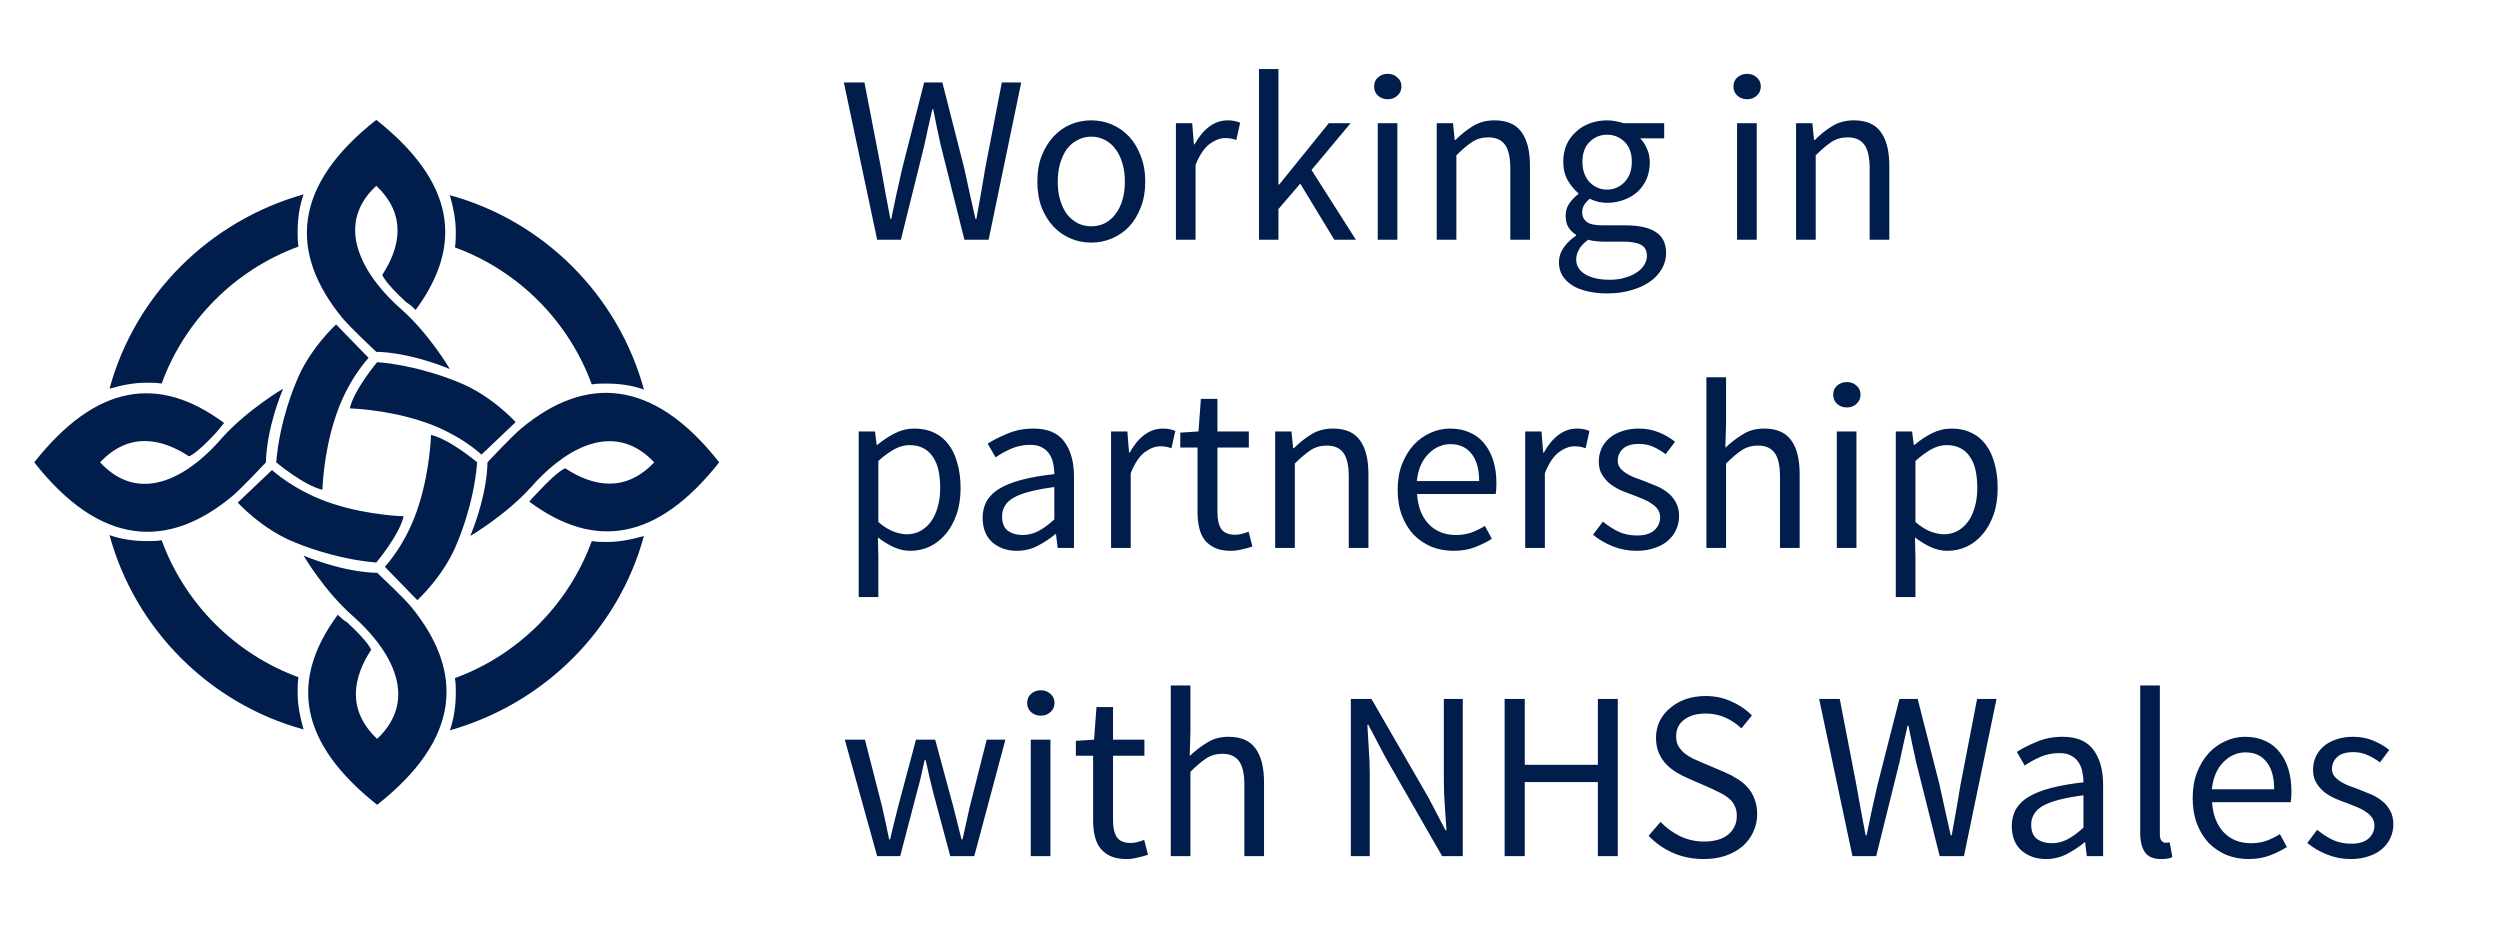
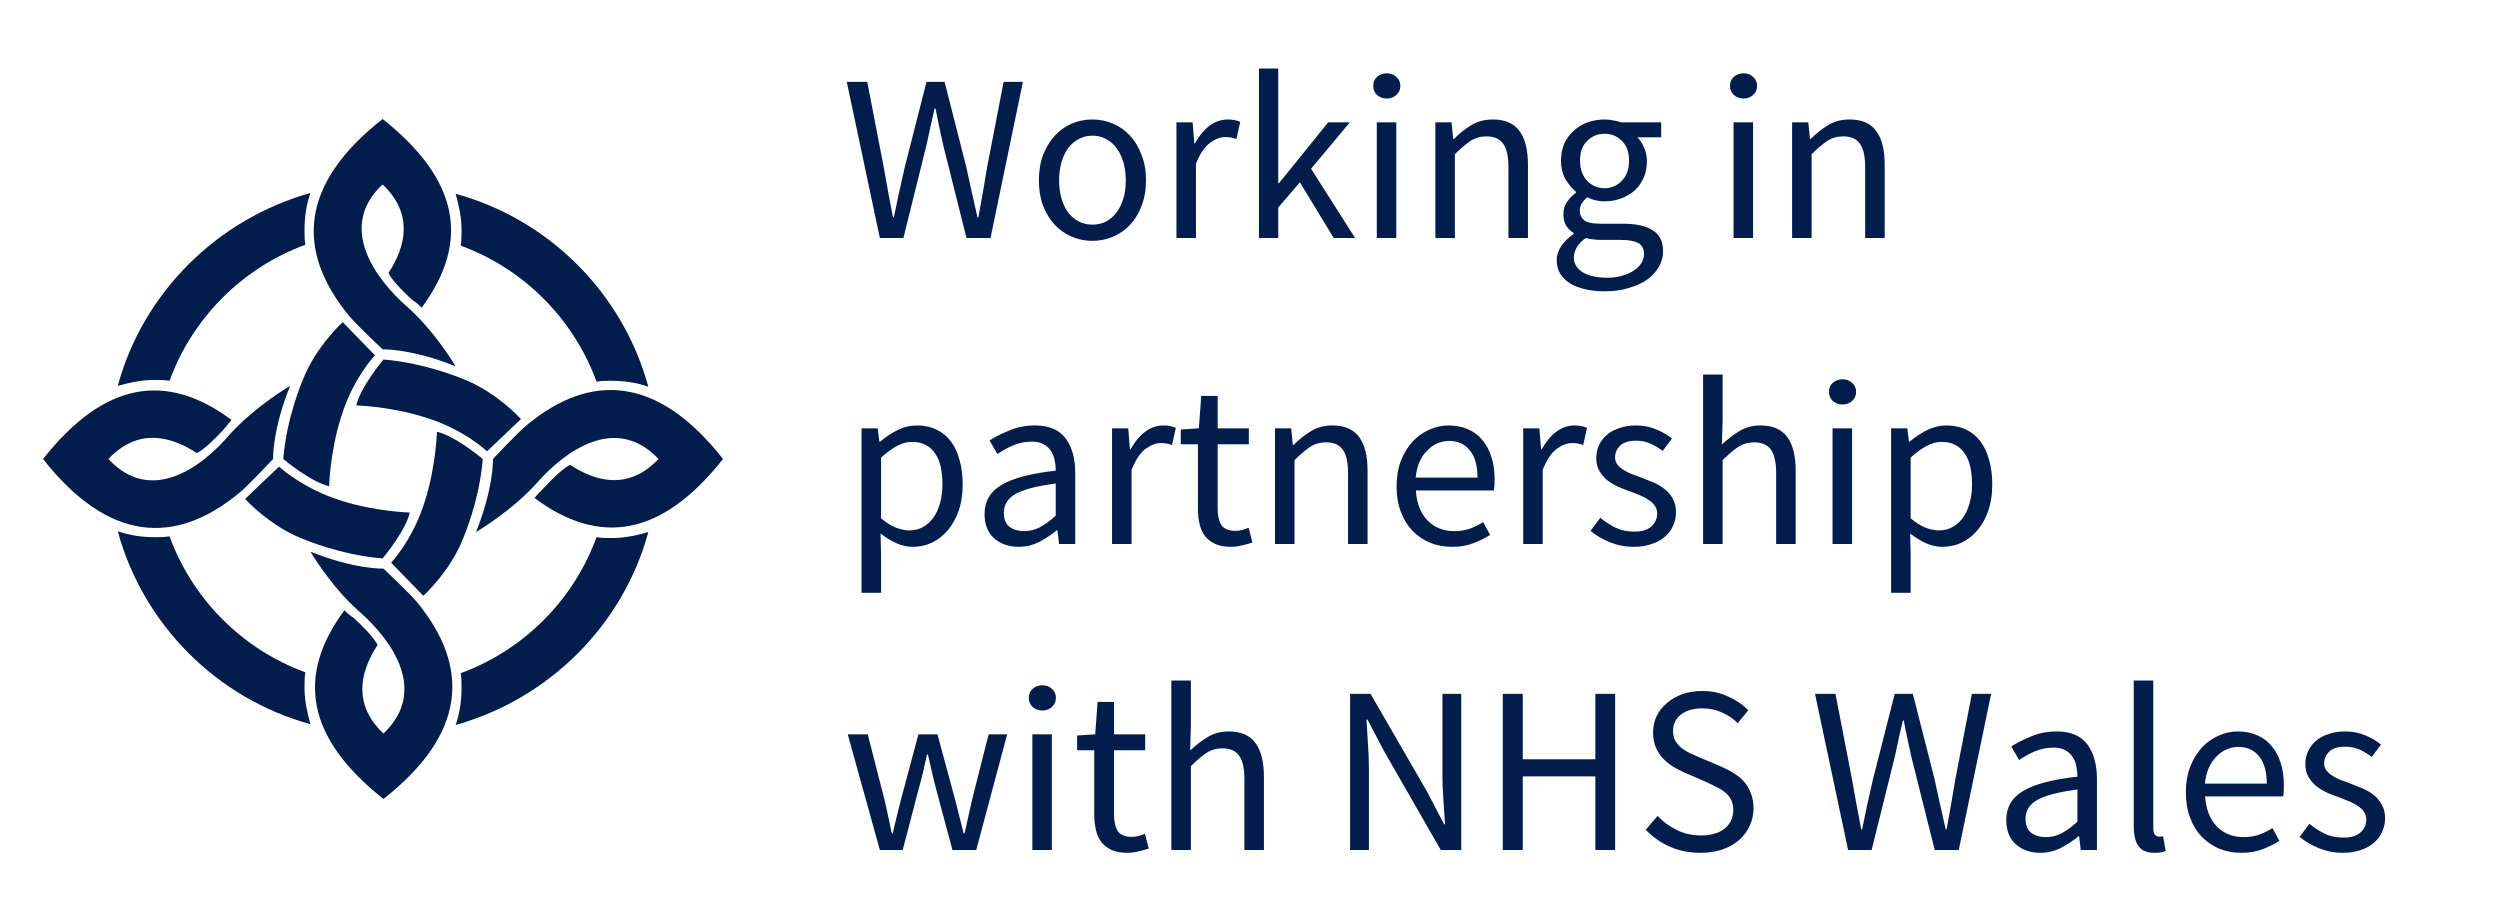
- <svg xmlns="http://www.w3.org/2000/svg" width="146" height="54" viewBox="0 0 146 54" fill="none">
+ <svg xmlns="http://www.w3.org/2000/svg" width="128" height="47" viewBox="0 0 146 54" preserveAspectRatio="xMidYMid meet" fill="none">
  <path d="M49.28 4.816H50.484L51.45 9.814C51.543 10.318 51.632 10.813 51.716 11.298C51.809 11.783 51.903 12.278 51.996 12.782H52.052C52.155 12.278 52.257 11.783 52.36 11.298C52.472 10.803 52.584 10.309 52.696 9.814L53.97 4.816H55.034L56.308 9.814C56.411 10.299 56.518 10.789 56.63 11.284C56.742 11.779 56.854 12.278 56.966 12.782H57.022C57.115 12.278 57.204 11.783 57.288 11.298C57.372 10.803 57.456 10.309 57.54 9.814L58.506 4.816H59.64L57.736 14H56.322L54.936 8.47C54.861 8.115 54.787 7.77 54.712 7.434C54.637 7.089 54.567 6.739 54.502 6.384H54.446C54.371 6.739 54.292 7.089 54.208 7.434C54.133 7.77 54.059 8.115 53.984 8.47L52.612 14H51.226L49.28 4.816ZM60.581 10.612C60.581 10.043 60.666 9.539 60.834 9.1C61.011 8.652 61.244 8.274 61.533 7.966C61.823 7.658 62.154 7.425 62.528 7.266C62.91 7.107 63.312 7.028 63.731 7.028C64.151 7.028 64.548 7.107 64.921 7.266C65.304 7.425 65.64 7.658 65.93 7.966C66.219 8.274 66.448 8.652 66.615 9.1C66.793 9.539 66.882 10.043 66.882 10.612C66.882 11.172 66.793 11.676 66.615 12.124C66.448 12.563 66.219 12.936 65.93 13.244C65.64 13.543 65.304 13.771 64.921 13.93C64.548 14.089 64.151 14.168 63.731 14.168C63.312 14.168 62.91 14.089 62.528 13.93C62.154 13.771 61.823 13.543 61.533 13.244C61.244 12.936 61.011 12.563 60.834 12.124C60.666 11.676 60.581 11.172 60.581 10.612ZM61.772 10.612C61.772 11.004 61.818 11.359 61.911 11.676C62.005 11.993 62.136 12.269 62.303 12.502C62.481 12.726 62.691 12.903 62.934 13.034C63.176 13.155 63.442 13.216 63.731 13.216C64.021 13.216 64.287 13.155 64.529 13.034C64.772 12.903 64.978 12.726 65.145 12.502C65.323 12.269 65.458 11.993 65.552 11.676C65.645 11.359 65.692 11.004 65.692 10.612C65.692 10.22 65.645 9.865 65.552 9.548C65.458 9.221 65.323 8.941 65.145 8.708C64.978 8.475 64.772 8.297 64.529 8.176C64.287 8.045 64.021 7.98 63.731 7.98C63.442 7.98 63.176 8.045 62.934 8.176C62.691 8.297 62.481 8.475 62.303 8.708C62.136 8.941 62.005 9.221 61.911 9.548C61.818 9.865 61.772 10.22 61.772 10.612ZM68.673 7.196H69.625L69.723 8.428H69.765C69.999 7.999 70.279 7.658 70.605 7.406C70.941 7.154 71.305 7.028 71.697 7.028C71.968 7.028 72.211 7.075 72.425 7.168L72.201 8.176C72.089 8.139 71.987 8.111 71.893 8.092C71.8 8.073 71.683 8.064 71.543 8.064C71.254 8.064 70.951 8.181 70.633 8.414C70.325 8.647 70.055 9.053 69.821 9.632V14H68.673V7.196ZM73.527 4.032H74.661V10.78H74.703L77.601 7.196H78.875L76.593 9.926L79.183 14H77.923L75.935 10.724L74.661 12.208V14H73.527V4.032ZM81.046 5.796C80.823 5.796 80.631 5.726 80.472 5.586C80.323 5.446 80.249 5.269 80.249 5.054C80.249 4.83 80.323 4.653 80.472 4.522C80.631 4.382 80.823 4.312 81.046 4.312C81.27 4.312 81.457 4.382 81.606 4.522C81.765 4.653 81.844 4.83 81.844 5.054C81.844 5.269 81.765 5.446 81.606 5.586C81.457 5.726 81.27 5.796 81.046 5.796ZM80.459 7.196H81.606V14H80.459V7.196ZM83.904 7.196H84.856L84.954 8.176H84.996C85.323 7.849 85.663 7.579 86.018 7.364C86.382 7.14 86.802 7.028 87.278 7.028C87.996 7.028 88.519 7.252 88.846 7.7C89.182 8.148 89.35 8.811 89.35 9.688V14H88.202V9.842C88.202 9.198 88.099 8.736 87.894 8.456C87.689 8.167 87.362 8.022 86.914 8.022C86.559 8.022 86.246 8.111 85.976 8.288C85.705 8.465 85.397 8.727 85.052 9.072V14H83.904V7.196ZM92.05 15.148C92.05 15.512 92.223 15.801 92.568 16.016C92.923 16.231 93.408 16.338 94.024 16.338C94.351 16.338 94.645 16.296 94.906 16.212C95.177 16.137 95.405 16.035 95.592 15.904C95.779 15.783 95.923 15.638 96.026 15.47C96.129 15.302 96.18 15.129 96.18 14.952C96.18 14.635 96.063 14.415 95.83 14.294C95.597 14.173 95.256 14.112 94.808 14.112H93.632C93.501 14.112 93.357 14.103 93.198 14.084C93.049 14.075 92.899 14.047 92.75 14C92.507 14.177 92.33 14.364 92.218 14.56C92.106 14.756 92.05 14.952 92.05 15.148ZM91.042 15.302C91.042 15.013 91.131 14.737 91.308 14.476C91.485 14.215 91.728 13.977 92.036 13.762V13.706C91.868 13.603 91.723 13.463 91.602 13.286C91.49 13.099 91.434 12.871 91.434 12.6C91.434 12.311 91.513 12.059 91.672 11.844C91.831 11.629 91.999 11.461 92.176 11.34V11.284C91.952 11.097 91.747 10.85 91.56 10.542C91.383 10.225 91.294 9.861 91.294 9.45C91.294 9.077 91.359 8.741 91.49 8.442C91.63 8.143 91.817 7.891 92.05 7.686C92.283 7.471 92.554 7.308 92.862 7.196C93.179 7.084 93.511 7.028 93.856 7.028C94.043 7.028 94.215 7.047 94.374 7.084C94.542 7.112 94.691 7.149 94.822 7.196H97.188V8.078H95.788C95.947 8.237 96.077 8.437 96.18 8.68C96.292 8.923 96.348 9.189 96.348 9.478C96.348 9.842 96.283 10.173 96.152 10.472C96.021 10.761 95.844 11.009 95.62 11.214C95.396 11.41 95.13 11.564 94.822 11.676C94.523 11.788 94.201 11.844 93.856 11.844C93.688 11.844 93.515 11.825 93.338 11.788C93.161 11.741 92.993 11.681 92.834 11.606C92.713 11.709 92.61 11.825 92.526 11.956C92.442 12.077 92.4 12.231 92.4 12.418C92.4 12.633 92.484 12.81 92.652 12.95C92.82 13.09 93.137 13.16 93.604 13.16H94.92C95.713 13.16 96.306 13.291 96.698 13.552C97.099 13.804 97.3 14.215 97.3 14.784C97.3 15.101 97.221 15.4 97.062 15.68C96.903 15.969 96.675 16.221 96.376 16.436C96.077 16.651 95.713 16.819 95.284 16.94C94.864 17.071 94.388 17.136 93.856 17.136C93.436 17.136 93.053 17.094 92.708 17.01C92.363 16.935 92.064 16.819 91.812 16.66C91.569 16.501 91.378 16.31 91.238 16.086C91.107 15.862 91.042 15.601 91.042 15.302ZM93.856 11.074C94.052 11.074 94.234 11.037 94.402 10.962C94.579 10.887 94.733 10.78 94.864 10.64C95.004 10.5 95.111 10.332 95.186 10.136C95.261 9.931 95.298 9.702 95.298 9.45C95.298 8.946 95.158 8.559 94.878 8.288C94.598 8.008 94.257 7.868 93.856 7.868C93.455 7.868 93.114 8.008 92.834 8.288C92.554 8.559 92.414 8.946 92.414 9.45C92.414 9.702 92.451 9.931 92.526 10.136C92.601 10.332 92.703 10.5 92.834 10.64C92.974 10.78 93.128 10.887 93.296 10.962C93.473 11.037 93.66 11.074 93.856 11.074ZM102.033 5.796C101.809 5.796 101.618 5.726 101.459 5.586C101.31 5.446 101.235 5.269 101.235 5.054C101.235 4.83 101.31 4.653 101.459 4.522C101.618 4.382 101.809 4.312 102.033 4.312C102.257 4.312 102.444 4.382 102.593 4.522C102.752 4.653 102.831 4.83 102.831 5.054C102.831 5.269 102.752 5.446 102.593 5.586C102.444 5.726 102.257 5.796 102.033 5.796ZM101.445 7.196H102.593V14H101.445V7.196ZM104.89 7.196H105.842L105.94 8.176H105.982C106.309 7.849 106.65 7.579 107.004 7.364C107.368 7.14 107.788 7.028 108.264 7.028C108.983 7.028 109.506 7.252 109.832 7.7C110.168 8.148 110.336 8.811 110.336 9.688V14H109.188V9.842C109.188 9.198 109.086 8.736 108.88 8.456C108.675 8.167 108.348 8.022 107.9 8.022C107.546 8.022 107.233 8.111 106.962 8.288C106.692 8.465 106.384 8.727 106.038 9.072V14H104.89V7.196ZM51.296 32.574V34.87H50.148V25.196H51.1L51.198 25.98H51.24C51.548 25.719 51.884 25.495 52.248 25.308C52.621 25.121 53.009 25.028 53.41 25.028C53.849 25.028 54.236 25.112 54.572 25.28C54.908 25.439 55.188 25.672 55.412 25.98C55.636 26.279 55.804 26.643 55.916 27.072C56.037 27.492 56.098 27.968 56.098 28.5C56.098 29.079 56.019 29.597 55.86 30.054C55.701 30.502 55.487 30.885 55.216 31.202C54.945 31.519 54.633 31.762 54.278 31.93C53.923 32.089 53.55 32.168 53.158 32.168C52.841 32.168 52.523 32.098 52.206 31.958C51.898 31.818 51.585 31.627 51.268 31.384L51.296 32.574ZM51.296 30.488C51.604 30.749 51.903 30.936 52.192 31.048C52.481 31.151 52.738 31.202 52.962 31.202C53.242 31.202 53.499 31.141 53.732 31.02C53.975 30.889 54.18 30.712 54.348 30.488C54.525 30.255 54.661 29.97 54.754 29.634C54.857 29.298 54.908 28.92 54.908 28.5C54.908 28.127 54.875 27.786 54.81 27.478C54.745 27.17 54.637 26.909 54.488 26.694C54.348 26.47 54.161 26.297 53.928 26.176C53.704 26.055 53.433 25.994 53.116 25.994C52.827 25.994 52.533 26.073 52.234 26.232C51.945 26.391 51.632 26.619 51.296 26.918V30.488ZM57.386 30.236C57.386 29.489 57.718 28.92 58.38 28.528C59.052 28.127 60.116 27.847 61.572 27.688C61.572 27.473 61.549 27.263 61.502 27.058C61.465 26.853 61.39 26.671 61.278 26.512C61.176 26.353 61.036 26.227 60.858 26.134C60.681 26.031 60.452 25.98 60.172 25.98C59.771 25.98 59.398 26.055 59.052 26.204C58.716 26.353 58.413 26.521 58.142 26.708L57.68 25.91C57.998 25.705 58.385 25.509 58.842 25.322C59.3 25.126 59.804 25.028 60.354 25.028C61.185 25.028 61.787 25.285 62.16 25.798C62.534 26.302 62.72 26.979 62.72 27.828V32H61.768L61.67 31.188H61.642C61.316 31.459 60.961 31.692 60.578 31.888C60.205 32.075 59.808 32.168 59.388 32.168C58.81 32.168 58.329 32 57.946 31.664C57.573 31.328 57.386 30.852 57.386 30.236ZM58.52 30.152C58.52 30.544 58.632 30.824 58.856 30.992C59.09 31.16 59.374 31.244 59.71 31.244C60.037 31.244 60.345 31.169 60.634 31.02C60.933 30.861 61.246 30.633 61.572 30.334V28.444C61.003 28.519 60.522 28.607 60.13 28.71C59.738 28.813 59.421 28.934 59.178 29.074C58.945 29.214 58.777 29.377 58.674 29.564C58.572 29.741 58.52 29.937 58.52 30.152ZM64.886 25.196H65.838L65.936 26.428H65.978C66.212 25.999 66.492 25.658 66.818 25.406C67.154 25.154 67.518 25.028 67.91 25.028C68.181 25.028 68.424 25.075 68.638 25.168L68.414 26.176C68.302 26.139 68.2 26.111 68.106 26.092C68.013 26.073 67.896 26.064 67.756 26.064C67.467 26.064 67.164 26.181 66.846 26.414C66.538 26.647 66.268 27.053 66.034 27.632V32H64.886V25.196ZM69.936 26.134H68.928V25.266L69.992 25.196L70.132 23.292H71.098V25.196H72.932V26.134H71.098V29.914C71.098 30.334 71.172 30.661 71.322 30.894C71.481 31.118 71.756 31.23 72.148 31.23C72.269 31.23 72.4 31.211 72.54 31.174C72.68 31.137 72.806 31.095 72.918 31.048L73.142 31.916C72.955 31.981 72.75 32.037 72.526 32.084C72.311 32.14 72.097 32.168 71.882 32.168C71.518 32.168 71.21 32.112 70.958 32C70.715 31.888 70.514 31.734 70.356 31.538C70.207 31.342 70.099 31.104 70.034 30.824C69.969 30.544 69.936 30.236 69.936 29.9V26.134ZM74.47 25.196H75.422L75.52 26.176H75.562C75.889 25.849 76.23 25.579 76.584 25.364C76.948 25.14 77.368 25.028 77.844 25.028C78.563 25.028 79.086 25.252 79.412 25.7C79.748 26.148 79.916 26.811 79.916 27.688V32H78.768V27.842C78.768 27.198 78.666 26.736 78.46 26.456C78.255 26.167 77.928 26.022 77.48 26.022C77.126 26.022 76.813 26.111 76.542 26.288C76.272 26.465 75.964 26.727 75.618 27.072V32H74.47V25.196ZM81.623 28.612C81.623 28.052 81.707 27.553 81.874 27.114C82.052 26.666 82.281 26.288 82.561 25.98C82.85 25.672 83.177 25.439 83.54 25.28C83.904 25.112 84.282 25.028 84.674 25.028C85.104 25.028 85.487 25.103 85.823 25.252C86.168 25.401 86.453 25.616 86.677 25.896C86.91 26.176 87.087 26.512 87.209 26.904C87.33 27.296 87.391 27.735 87.391 28.22C87.391 28.472 87.376 28.682 87.349 28.85H82.757C82.803 29.587 83.027 30.171 83.428 30.6C83.839 31.029 84.371 31.244 85.025 31.244C85.351 31.244 85.65 31.197 85.921 31.104C86.201 31.001 86.466 30.871 86.719 30.712L87.124 31.468C86.826 31.655 86.495 31.818 86.13 31.958C85.766 32.098 85.351 32.168 84.885 32.168C84.427 32.168 83.998 32.089 83.597 31.93C83.204 31.762 82.859 31.529 82.561 31.23C82.271 30.922 82.043 30.549 81.874 30.11C81.707 29.671 81.623 29.172 81.623 28.612ZM86.382 28.094C86.382 27.394 86.233 26.862 85.934 26.498C85.645 26.125 85.234 25.938 84.703 25.938C84.46 25.938 84.227 25.989 84.002 26.092C83.788 26.185 83.592 26.325 83.415 26.512C83.237 26.689 83.088 26.913 82.966 27.184C82.855 27.445 82.78 27.749 82.743 28.094H86.382ZM89.072 25.196H90.024L90.122 26.428H90.164C90.397 25.999 90.677 25.658 91.004 25.406C91.34 25.154 91.704 25.028 92.096 25.028C92.367 25.028 92.609 25.075 92.824 25.168L92.6 26.176C92.488 26.139 92.385 26.111 92.292 26.092C92.198 26.073 92.082 26.064 91.942 26.064C91.653 26.064 91.349 26.181 91.032 26.414C90.724 26.647 90.453 27.053 90.22 27.632V32H89.072V25.196ZM93.607 30.46C93.905 30.703 94.209 30.899 94.517 31.048C94.834 31.197 95.198 31.272 95.609 31.272C96.057 31.272 96.393 31.169 96.617 30.964C96.841 30.759 96.953 30.507 96.953 30.208C96.953 30.031 96.906 29.877 96.813 29.746C96.719 29.615 96.598 29.503 96.449 29.41C96.309 29.307 96.145 29.219 95.959 29.144C95.772 29.069 95.585 28.995 95.399 28.92C95.156 28.836 94.913 28.743 94.671 28.64C94.428 28.528 94.209 28.397 94.013 28.248C93.826 28.089 93.672 27.907 93.551 27.702C93.429 27.497 93.369 27.249 93.369 26.96C93.369 26.689 93.42 26.437 93.523 26.204C93.635 25.961 93.789 25.756 93.985 25.588C94.19 25.411 94.437 25.275 94.727 25.182C95.016 25.079 95.343 25.028 95.707 25.028C96.136 25.028 96.528 25.103 96.883 25.252C97.247 25.401 97.559 25.583 97.821 25.798L97.275 26.526C97.041 26.349 96.799 26.204 96.547 26.092C96.295 25.98 96.019 25.924 95.721 25.924C95.291 25.924 94.974 26.022 94.769 26.218C94.573 26.414 94.475 26.643 94.475 26.904C94.475 27.063 94.517 27.198 94.601 27.31C94.685 27.422 94.797 27.525 94.937 27.618C95.077 27.711 95.235 27.795 95.413 27.87C95.599 27.935 95.791 28.005 95.987 28.08C96.229 28.173 96.472 28.271 96.715 28.374C96.967 28.477 97.191 28.607 97.387 28.766C97.583 28.915 97.741 29.102 97.863 29.326C97.993 29.55 98.059 29.821 98.059 30.138C98.059 30.418 98.003 30.679 97.891 30.922C97.788 31.165 97.629 31.379 97.415 31.566C97.209 31.753 96.948 31.897 96.631 32C96.323 32.112 95.968 32.168 95.567 32.168C95.081 32.168 94.619 32.079 94.181 31.902C93.742 31.725 93.359 31.501 93.033 31.23L93.607 30.46ZM99.654 22.032H100.802V24.748L100.76 26.148C101.087 25.84 101.427 25.579 101.782 25.364C102.137 25.14 102.552 25.028 103.028 25.028C103.747 25.028 104.269 25.252 104.596 25.7C104.932 26.148 105.1 26.811 105.1 27.688V32H103.952V27.842C103.952 27.198 103.849 26.736 103.644 26.456C103.439 26.167 103.112 26.022 102.664 26.022C102.309 26.022 101.997 26.111 101.726 26.288C101.455 26.465 101.147 26.727 100.802 27.072V32H99.654V22.032ZM107.857 23.796C107.633 23.796 107.442 23.726 107.283 23.586C107.134 23.446 107.059 23.269 107.059 23.054C107.059 22.83 107.134 22.653 107.283 22.522C107.442 22.382 107.633 22.312 107.857 22.312C108.081 22.312 108.268 22.382 108.417 22.522C108.576 22.653 108.655 22.83 108.655 23.054C108.655 23.269 108.576 23.446 108.417 23.586C108.268 23.726 108.081 23.796 107.857 23.796ZM107.269 25.196H108.417V32H107.269V25.196ZM111.862 32.574V34.87H110.714V25.196H111.666L111.764 25.98H111.806C112.114 25.719 112.45 25.495 112.814 25.308C113.188 25.121 113.575 25.028 113.976 25.028C114.415 25.028 114.802 25.112 115.138 25.28C115.474 25.439 115.754 25.672 115.978 25.98C116.202 26.279 116.37 26.643 116.482 27.072C116.604 27.492 116.664 27.968 116.664 28.5C116.664 29.079 116.585 29.597 116.426 30.054C116.268 30.502 116.053 30.885 115.782 31.202C115.512 31.519 115.199 31.762 114.844 31.93C114.49 32.089 114.116 32.168 113.724 32.168C113.407 32.168 113.09 32.098 112.772 31.958C112.464 31.818 112.152 31.627 111.834 31.384L111.862 32.574ZM111.862 30.488C112.17 30.749 112.469 30.936 112.758 31.048C113.048 31.151 113.304 31.202 113.528 31.202C113.808 31.202 114.065 31.141 114.298 31.02C114.541 30.889 114.746 30.712 114.914 30.488C115.092 30.255 115.227 29.97 115.32 29.634C115.423 29.298 115.474 28.92 115.474 28.5C115.474 28.127 115.442 27.786 115.376 27.478C115.311 27.17 115.204 26.909 115.054 26.694C114.914 26.47 114.728 26.297 114.494 26.176C114.27 26.055 114 25.994 113.682 25.994C113.393 25.994 113.099 26.073 112.8 26.232C112.511 26.391 112.198 26.619 111.862 26.918V30.488ZM49.336 43.196H50.512L51.52 47.13C51.595 47.457 51.665 47.774 51.73 48.082C51.795 48.39 51.861 48.703 51.926 49.02H51.982C52.057 48.703 52.131 48.39 52.206 48.082C52.281 47.765 52.36 47.447 52.444 47.13L53.494 43.196H54.614L55.678 47.13C55.762 47.457 55.841 47.774 55.916 48.082C56 48.39 56.079 48.703 56.154 49.02H56.21C56.285 48.703 56.355 48.39 56.42 48.082C56.485 47.774 56.555 47.457 56.63 47.13L57.624 43.196H58.716L56.896 50H55.496L54.516 46.346C54.432 46.019 54.353 45.697 54.278 45.38C54.213 45.063 54.138 44.731 54.054 44.386H53.998C53.923 44.731 53.849 45.067 53.774 45.394C53.699 45.711 53.615 46.033 53.522 46.36L52.57 50H51.226L49.336 43.196ZM60.785 41.796C60.561 41.796 60.37 41.726 60.211 41.586C60.062 41.446 59.987 41.269 59.987 41.054C59.987 40.83 60.062 40.653 60.211 40.522C60.37 40.382 60.561 40.312 60.785 40.312C61.009 40.312 61.196 40.382 61.345 40.522C61.504 40.653 61.583 40.83 61.583 41.054C61.583 41.269 61.504 41.446 61.345 41.586C61.196 41.726 61.009 41.796 60.785 41.796ZM60.197 43.196H61.345V50H60.197V43.196ZM63.838 44.134H62.83V43.266L63.894 43.196L64.034 41.292H65V43.196H66.834V44.134H65V47.914C65 48.334 65.075 48.661 65.224 48.894C65.383 49.118 65.658 49.23 66.05 49.23C66.171 49.23 66.302 49.211 66.442 49.174C66.582 49.137 66.708 49.095 66.82 49.048L67.044 49.916C66.858 49.981 66.652 50.037 66.428 50.084C66.213 50.14 65.999 50.168 65.784 50.168C65.42 50.168 65.112 50.112 64.86 50C64.618 49.888 64.417 49.734 64.258 49.538C64.109 49.342 64.001 49.104 63.936 48.824C63.871 48.544 63.838 48.236 63.838 47.9V44.134ZM68.373 40.032H69.521V42.748L69.479 44.148C69.805 43.84 70.146 43.579 70.501 43.364C70.855 43.14 71.271 43.028 71.747 43.028C72.465 43.028 72.988 43.252 73.315 43.7C73.651 44.148 73.819 44.811 73.819 45.688V50H72.671V45.842C72.671 45.198 72.568 44.736 72.363 44.456C72.157 44.167 71.831 44.022 71.383 44.022C71.028 44.022 70.715 44.111 70.445 44.288C70.174 44.465 69.866 44.727 69.521 45.072V50H68.373V40.032ZM78.888 40.816H80.092L83.424 46.584L84.418 48.488H84.474C84.446 48.021 84.413 47.541 84.376 47.046C84.339 46.542 84.32 46.047 84.32 45.562V40.816H85.426V50H84.222L80.904 44.218L79.91 42.328H79.854C79.882 42.795 79.91 43.271 79.938 43.756C79.975 44.232 79.994 44.713 79.994 45.198V50H78.888V40.816ZM87.87 40.816H89.046V44.666H93.316V40.816H94.478V50H93.316V45.674H89.046V50H87.87V40.816ZM96.977 47.998C97.303 48.343 97.686 48.623 98.125 48.838C98.564 49.043 99.025 49.146 99.511 49.146C100.117 49.146 100.589 49.011 100.925 48.74C101.261 48.46 101.429 48.096 101.429 47.648C101.429 47.415 101.387 47.219 101.303 47.06C101.228 46.892 101.121 46.752 100.981 46.64C100.841 46.519 100.677 46.411 100.491 46.318C100.304 46.225 100.103 46.127 99.889 46.024L98.573 45.45C98.358 45.357 98.139 45.245 97.915 45.114C97.7 44.983 97.499 44.825 97.313 44.638C97.135 44.451 96.991 44.232 96.879 43.98C96.767 43.719 96.711 43.42 96.711 43.084C96.711 42.739 96.781 42.417 96.921 42.118C97.07 41.819 97.275 41.563 97.537 41.348C97.798 41.124 98.102 40.951 98.447 40.83C98.802 40.709 99.189 40.648 99.609 40.648C100.159 40.648 100.663 40.755 101.121 40.97C101.587 41.175 101.984 41.446 102.311 41.782L101.695 42.538C101.415 42.267 101.102 42.057 100.757 41.908C100.411 41.749 100.029 41.67 99.609 41.67C99.086 41.67 98.666 41.791 98.349 42.034C98.041 42.267 97.887 42.594 97.887 43.014C97.887 43.238 97.933 43.429 98.027 43.588C98.12 43.737 98.237 43.873 98.377 43.994C98.526 44.106 98.689 44.209 98.867 44.302C99.053 44.386 99.236 44.465 99.413 44.54L100.729 45.1C100.99 45.212 101.237 45.343 101.471 45.492C101.704 45.632 101.905 45.8 102.073 45.996C102.241 46.183 102.371 46.407 102.465 46.668C102.567 46.92 102.619 47.214 102.619 47.55C102.619 47.914 102.544 48.255 102.395 48.572C102.255 48.889 102.049 49.169 101.779 49.412C101.508 49.645 101.177 49.832 100.785 49.972C100.402 50.103 99.968 50.168 99.483 50.168C98.839 50.168 98.242 50.047 97.691 49.804C97.15 49.561 96.678 49.23 96.277 48.81L96.977 47.998ZM106.237 40.816H107.441L108.407 45.814C108.5 46.318 108.589 46.813 108.673 47.298C108.766 47.783 108.86 48.278 108.953 48.782H109.009C109.112 48.278 109.214 47.783 109.317 47.298C109.429 46.803 109.541 46.309 109.653 45.814L110.927 40.816H111.991L113.265 45.814C113.368 46.299 113.475 46.789 113.587 47.284C113.699 47.779 113.811 48.278 113.923 48.782H113.979C114.072 48.278 114.161 47.783 114.245 47.298C114.329 46.803 114.413 46.309 114.497 45.814L115.463 40.816H116.597L114.693 50H113.279L111.893 44.47C111.818 44.115 111.744 43.77 111.669 43.434C111.594 43.089 111.524 42.739 111.459 42.384H111.403C111.328 42.739 111.249 43.089 111.165 43.434C111.09 43.77 111.016 44.115 110.941 44.47L109.569 50H108.183L106.237 40.816ZM117.488 48.236C117.488 47.489 117.819 46.92 118.482 46.528C119.154 46.127 120.218 45.847 121.674 45.688C121.674 45.473 121.65 45.263 121.604 45.058C121.566 44.853 121.492 44.671 121.38 44.512C121.277 44.353 121.137 44.227 120.96 44.134C120.782 44.031 120.554 43.98 120.274 43.98C119.872 43.98 119.499 44.055 119.154 44.204C118.818 44.353 118.514 44.521 118.244 44.708L117.782 43.91C118.099 43.705 118.486 43.509 118.944 43.322C119.401 43.126 119.905 43.028 120.456 43.028C121.286 43.028 121.888 43.285 122.262 43.798C122.635 44.302 122.822 44.979 122.822 45.828V50H121.87L121.772 49.188H121.744C121.417 49.459 121.062 49.692 120.68 49.888C120.306 50.075 119.91 50.168 119.49 50.168C118.911 50.168 118.43 50 118.048 49.664C117.674 49.328 117.488 48.852 117.488 48.236ZM118.622 48.152C118.622 48.544 118.734 48.824 118.958 48.992C119.191 49.16 119.476 49.244 119.812 49.244C120.138 49.244 120.446 49.169 120.736 49.02C121.034 48.861 121.347 48.633 121.674 48.334V46.444C121.104 46.519 120.624 46.607 120.232 46.71C119.84 46.813 119.522 46.934 119.28 47.074C119.046 47.214 118.878 47.377 118.776 47.564C118.673 47.741 118.622 47.937 118.622 48.152ZM124.988 40.032H126.136V48.712C126.136 48.899 126.169 49.029 126.234 49.104C126.299 49.179 126.374 49.216 126.458 49.216C126.495 49.216 126.528 49.216 126.556 49.216C126.593 49.216 126.645 49.207 126.71 49.188L126.864 50.056C126.789 50.093 126.701 50.121 126.598 50.14C126.495 50.159 126.365 50.168 126.206 50.168C125.767 50.168 125.455 50.037 125.268 49.776C125.081 49.515 124.988 49.132 124.988 48.628V40.032ZM128.052 46.612C128.052 46.052 128.136 45.553 128.304 45.114C128.482 44.666 128.71 44.288 128.99 43.98C129.28 43.672 129.606 43.439 129.97 43.28C130.334 43.112 130.712 43.028 131.104 43.028C131.534 43.028 131.916 43.103 132.252 43.252C132.598 43.401 132.882 43.616 133.106 43.896C133.34 44.176 133.517 44.512 133.638 44.904C133.76 45.296 133.82 45.735 133.82 46.22C133.82 46.472 133.806 46.682 133.778 46.85H129.186C129.233 47.587 129.457 48.171 129.858 48.6C130.269 49.029 130.801 49.244 131.454 49.244C131.781 49.244 132.08 49.197 132.35 49.104C132.63 49.001 132.896 48.871 133.148 48.712L133.554 49.468C133.256 49.655 132.924 49.818 132.56 49.958C132.196 50.098 131.781 50.168 131.314 50.168C130.857 50.168 130.428 50.089 130.026 49.93C129.634 49.762 129.289 49.529 128.99 49.23C128.701 48.922 128.472 48.549 128.304 48.11C128.136 47.671 128.052 47.172 128.052 46.612ZM132.812 46.094C132.812 45.394 132.663 44.862 132.364 44.498C132.075 44.125 131.664 43.938 131.132 43.938C130.89 43.938 130.656 43.989 130.432 44.092C130.218 44.185 130.022 44.325 129.844 44.512C129.667 44.689 129.518 44.913 129.396 45.184C129.284 45.445 129.21 45.749 129.172 46.094H132.812ZM135.32 48.46C135.618 48.703 135.922 48.899 136.23 49.048C136.547 49.197 136.911 49.272 137.322 49.272C137.77 49.272 138.106 49.169 138.33 48.964C138.554 48.759 138.666 48.507 138.666 48.208C138.666 48.031 138.619 47.877 138.526 47.746C138.432 47.615 138.311 47.503 138.162 47.41C138.022 47.307 137.858 47.219 137.672 47.144C137.485 47.069 137.298 46.995 137.112 46.92C136.869 46.836 136.626 46.743 136.384 46.64C136.141 46.528 135.922 46.397 135.726 46.248C135.539 46.089 135.385 45.907 135.264 45.702C135.142 45.497 135.082 45.249 135.082 44.96C135.082 44.689 135.133 44.437 135.236 44.204C135.348 43.961 135.502 43.756 135.698 43.588C135.903 43.411 136.15 43.275 136.44 43.182C136.729 43.079 137.056 43.028 137.42 43.028C137.849 43.028 138.241 43.103 138.596 43.252C138.96 43.401 139.272 43.583 139.534 43.798L138.988 44.526C138.754 44.349 138.512 44.204 138.26 44.092C138.008 43.98 137.732 43.924 137.434 43.924C137.004 43.924 136.687 44.022 136.482 44.218C136.286 44.414 136.188 44.643 136.188 44.904C136.188 45.063 136.23 45.198 136.314 45.31C136.398 45.422 136.51 45.525 136.65 45.618C136.79 45.711 136.948 45.795 137.126 45.87C137.312 45.935 137.504 46.005 137.7 46.08C137.942 46.173 138.185 46.271 138.428 46.374C138.68 46.477 138.904 46.607 139.1 46.766C139.296 46.915 139.454 47.102 139.576 47.326C139.706 47.55 139.772 47.821 139.772 48.138C139.772 48.418 139.716 48.679 139.604 48.922C139.501 49.165 139.342 49.379 139.128 49.566C138.922 49.753 138.661 49.897 138.344 50C138.036 50.112 137.681 50.168 137.28 50.168C136.794 50.168 136.332 50.079 135.894 49.902C135.455 49.725 135.072 49.501 134.746 49.23L135.32 48.46Z" fill="#011D4B" />
  <path d="M24.272 18.1C27.119 14.25 26.519 10.6 21.975 7C17.081 10.85 16.881 14.75 19.977 18.55C20.427 19.1 21.975 20.55 21.975 20.55C21.975 20.55 23.673 20.5 26.27 21.55C26.27 21.55 25.071 19.5 23.423 18.05C21.476 16.35 19.328 13.3 21.975 10.85C23.773 12.55 23.373 14.45 22.325 16.05C22.325 16.05 22.424 16.45 23.723 17.65C23.973 17.8 24.122 17.95 24.272 18.1Z" fill="#011D4B" />
  <path d="M21.526 20.9C21.526 20.9 20.227 22.25 19.528 24.55C18.879 26.6 18.829 28.6 18.829 28.6C17.73 28.35 16.132 27 16.132 27C16.332 24.5 17.281 22.35 17.281 22.35C18.03 20.4 19.628 18.95 19.628 18.95L21.526 20.9Z" fill="#011D4B" />
  <path d="M13.086 24.7C9.241 21.85 5.596 22.45 2 27C5.845 31.9 9.79 32.1 13.536 29C14.085 28.55 15.533 27 15.533 27C15.533 27 15.483 25.3 16.532 22.7C16.532 22.7 14.484 23.9 12.986 25.55C11.338 27.5 8.342 29.7 5.845 27C7.543 25.2 9.441 25.6 11.039 26.65C11.039 26.65 11.438 26.55 12.637 25.25C12.787 25.05 12.936 24.9 13.086 24.7Z" fill="#011D4B" />
  <path d="M15.883 27.45C15.883 27.45 17.281 28.75 19.528 29.45C21.576 30.1 23.573 30.15 23.573 30.15C23.323 31.25 21.975 32.85 21.975 32.85C19.478 32.65 17.281 31.7 17.281 31.7C15.333 30.95 13.885 29.35 13.885 29.35L15.883 27.45Z" fill="#011D4B" />
  <path d="M19.728 35.9C16.881 39.75 17.481 43.4 22.025 47C26.919 43.15 27.119 39.25 24.023 35.45C23.573 34.9 22.025 33.45 22.025 33.45C22.025 33.45 20.327 33.5 17.73 32.45C17.73 32.45 18.929 34.5 20.577 35.95C22.524 37.65 24.672 40.65 22.025 43.15C20.227 41.45 20.627 39.55 21.675 37.95C21.675 37.95 21.576 37.55 20.277 36.35C20.028 36.2 19.878 36.05 19.728 35.9Z" fill="#011D4B" />
  <path d="M22.474 33.1C22.474 33.1 23.773 31.75 24.472 29.45C25.121 27.4 25.171 25.4 25.171 25.4C26.269 25.65 27.867 27 27.867 27C27.668 29.5 26.719 31.65 26.719 31.65C25.97 33.6 24.372 35.05 24.372 35.05L22.474 33.1Z" fill="#011D4B" />
  <path d="M30.914 29.3C34.759 32.15 38.405 31.55 42 27C38.155 22.1 34.21 21.9 30.465 25C29.915 25.45 28.467 27 28.467 27C28.467 27 28.517 28.7 27.468 31.3C27.468 31.3 29.516 30.1 31.014 28.45C32.712 26.5 35.708 24.35 38.205 27C36.507 28.8 34.609 28.4 33.011 27.35C33.011 27.35 32.612 27.45 31.413 28.75C31.214 28.95 31.064 29.1 30.914 29.3Z" fill="#011D4B" />
  <path d="M28.117 26.55C28.117 26.55 26.769 25.25 24.472 24.55C22.424 23.9 20.427 23.85 20.427 23.85C20.677 22.75 22.025 21.15 22.025 21.15C24.522 21.35 26.719 22.3 26.719 22.3C28.667 23.05 30.115 24.65 30.115 24.65L28.117 26.55Z" fill="#011D4B" />
  <path d="M6.395 22.7C7.094 22.5 7.793 22.35 8.542 22.35C8.841 22.35 9.141 22.35 9.441 22.4C10.789 18.7 13.735 15.75 17.431 14.4C17.381 14.1 17.381 13.85 17.381 13.55C17.381 12.8 17.481 12.05 17.73 11.35C12.237 12.9 7.893 17.2 6.395 22.7Z" fill="#011D4B" />
  <path d="M17.73 42.6C17.531 41.9 17.381 41.2 17.381 40.45C17.381 40.15 17.381 39.85 17.431 39.55C13.735 38.2 10.789 35.25 9.441 31.55C9.141 31.6 8.891 31.6 8.592 31.6C7.843 31.6 7.094 31.5 6.395 31.25C7.893 36.75 12.237 41.1 17.73 42.6Z" fill="#011D4B" />
  <path d="M37.606 31.3C36.907 31.5 36.207 31.65 35.458 31.65C35.159 31.65 34.859 31.65 34.559 31.6C33.211 35.3 30.265 38.25 26.569 39.6C26.619 39.9 26.619 40.15 26.619 40.45C26.619 41.2 26.52 41.95 26.27 42.65C31.763 41.1 36.108 36.8 37.606 31.3Z" fill="#011D4B" />
  <path d="M26.27 11.4C26.47 12.1 26.619 12.8 26.619 13.55C26.619 13.85 26.619 14.15 26.569 14.45C30.265 15.8 33.211 18.75 34.559 22.45C34.859 22.4 35.109 22.4 35.408 22.4C36.157 22.4 36.907 22.5 37.606 22.75C36.108 17.25 31.763 12.9 26.27 11.4Z" fill="#011D4B" />
</svg>
